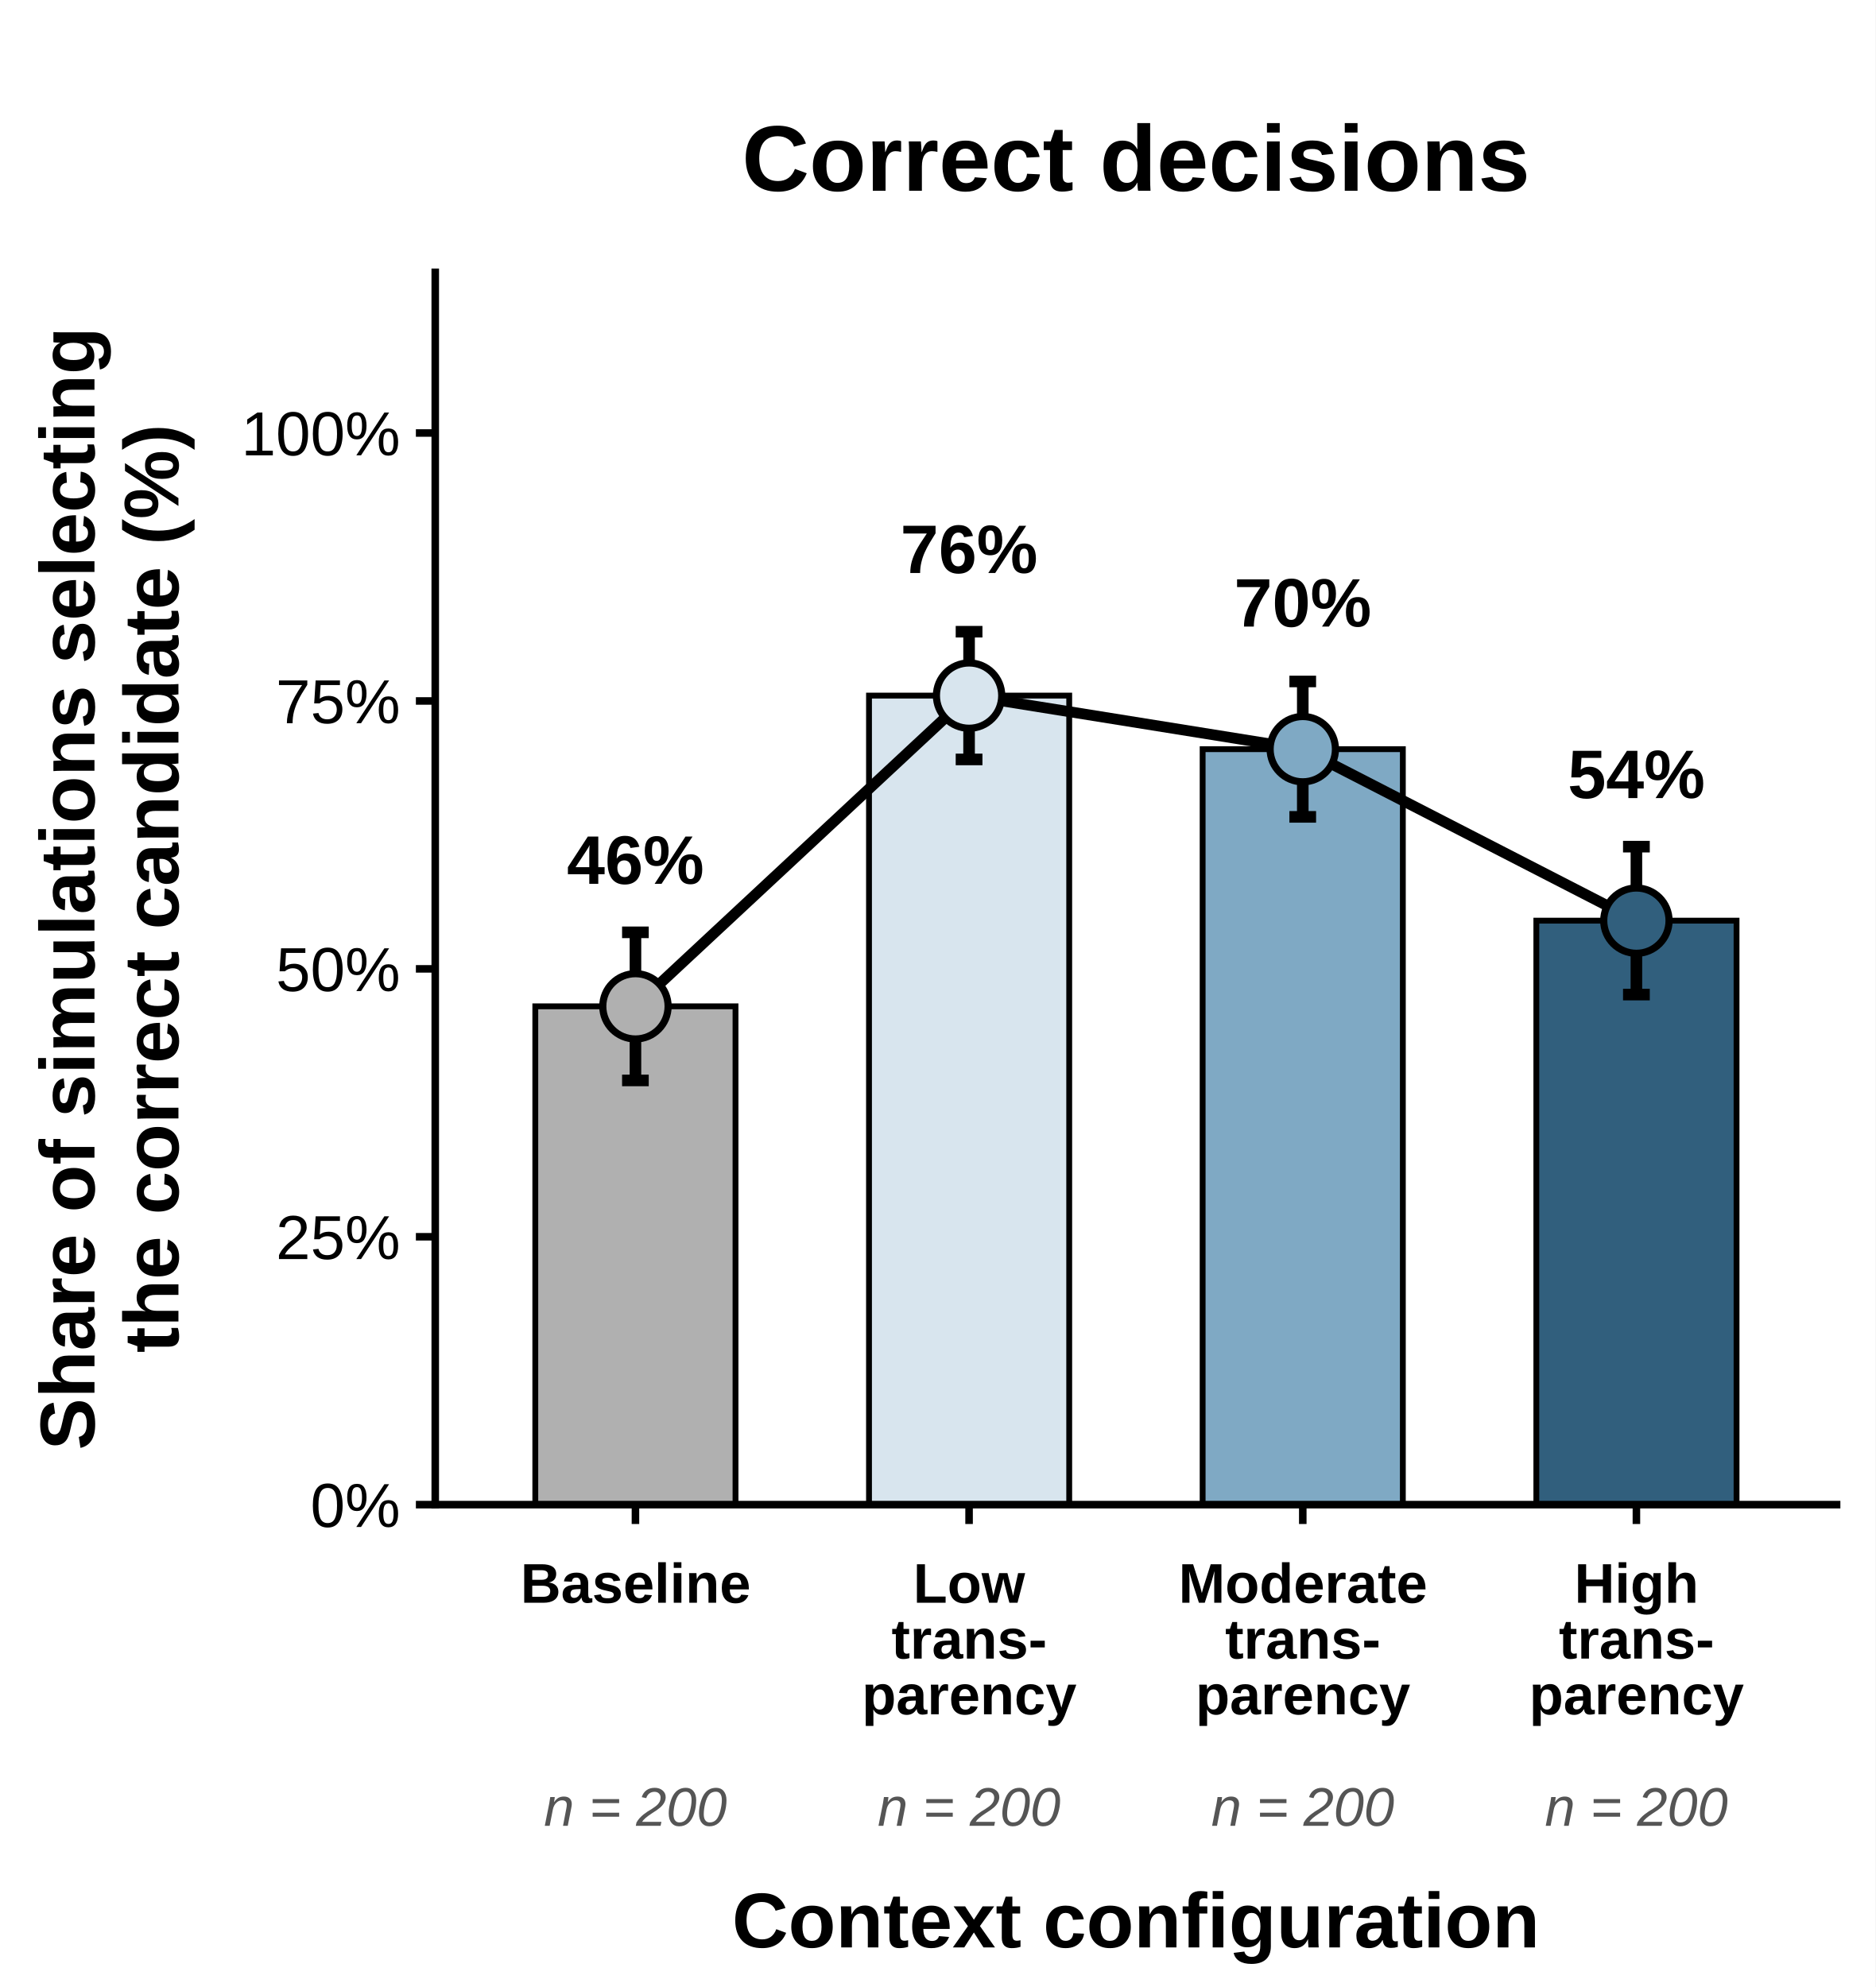
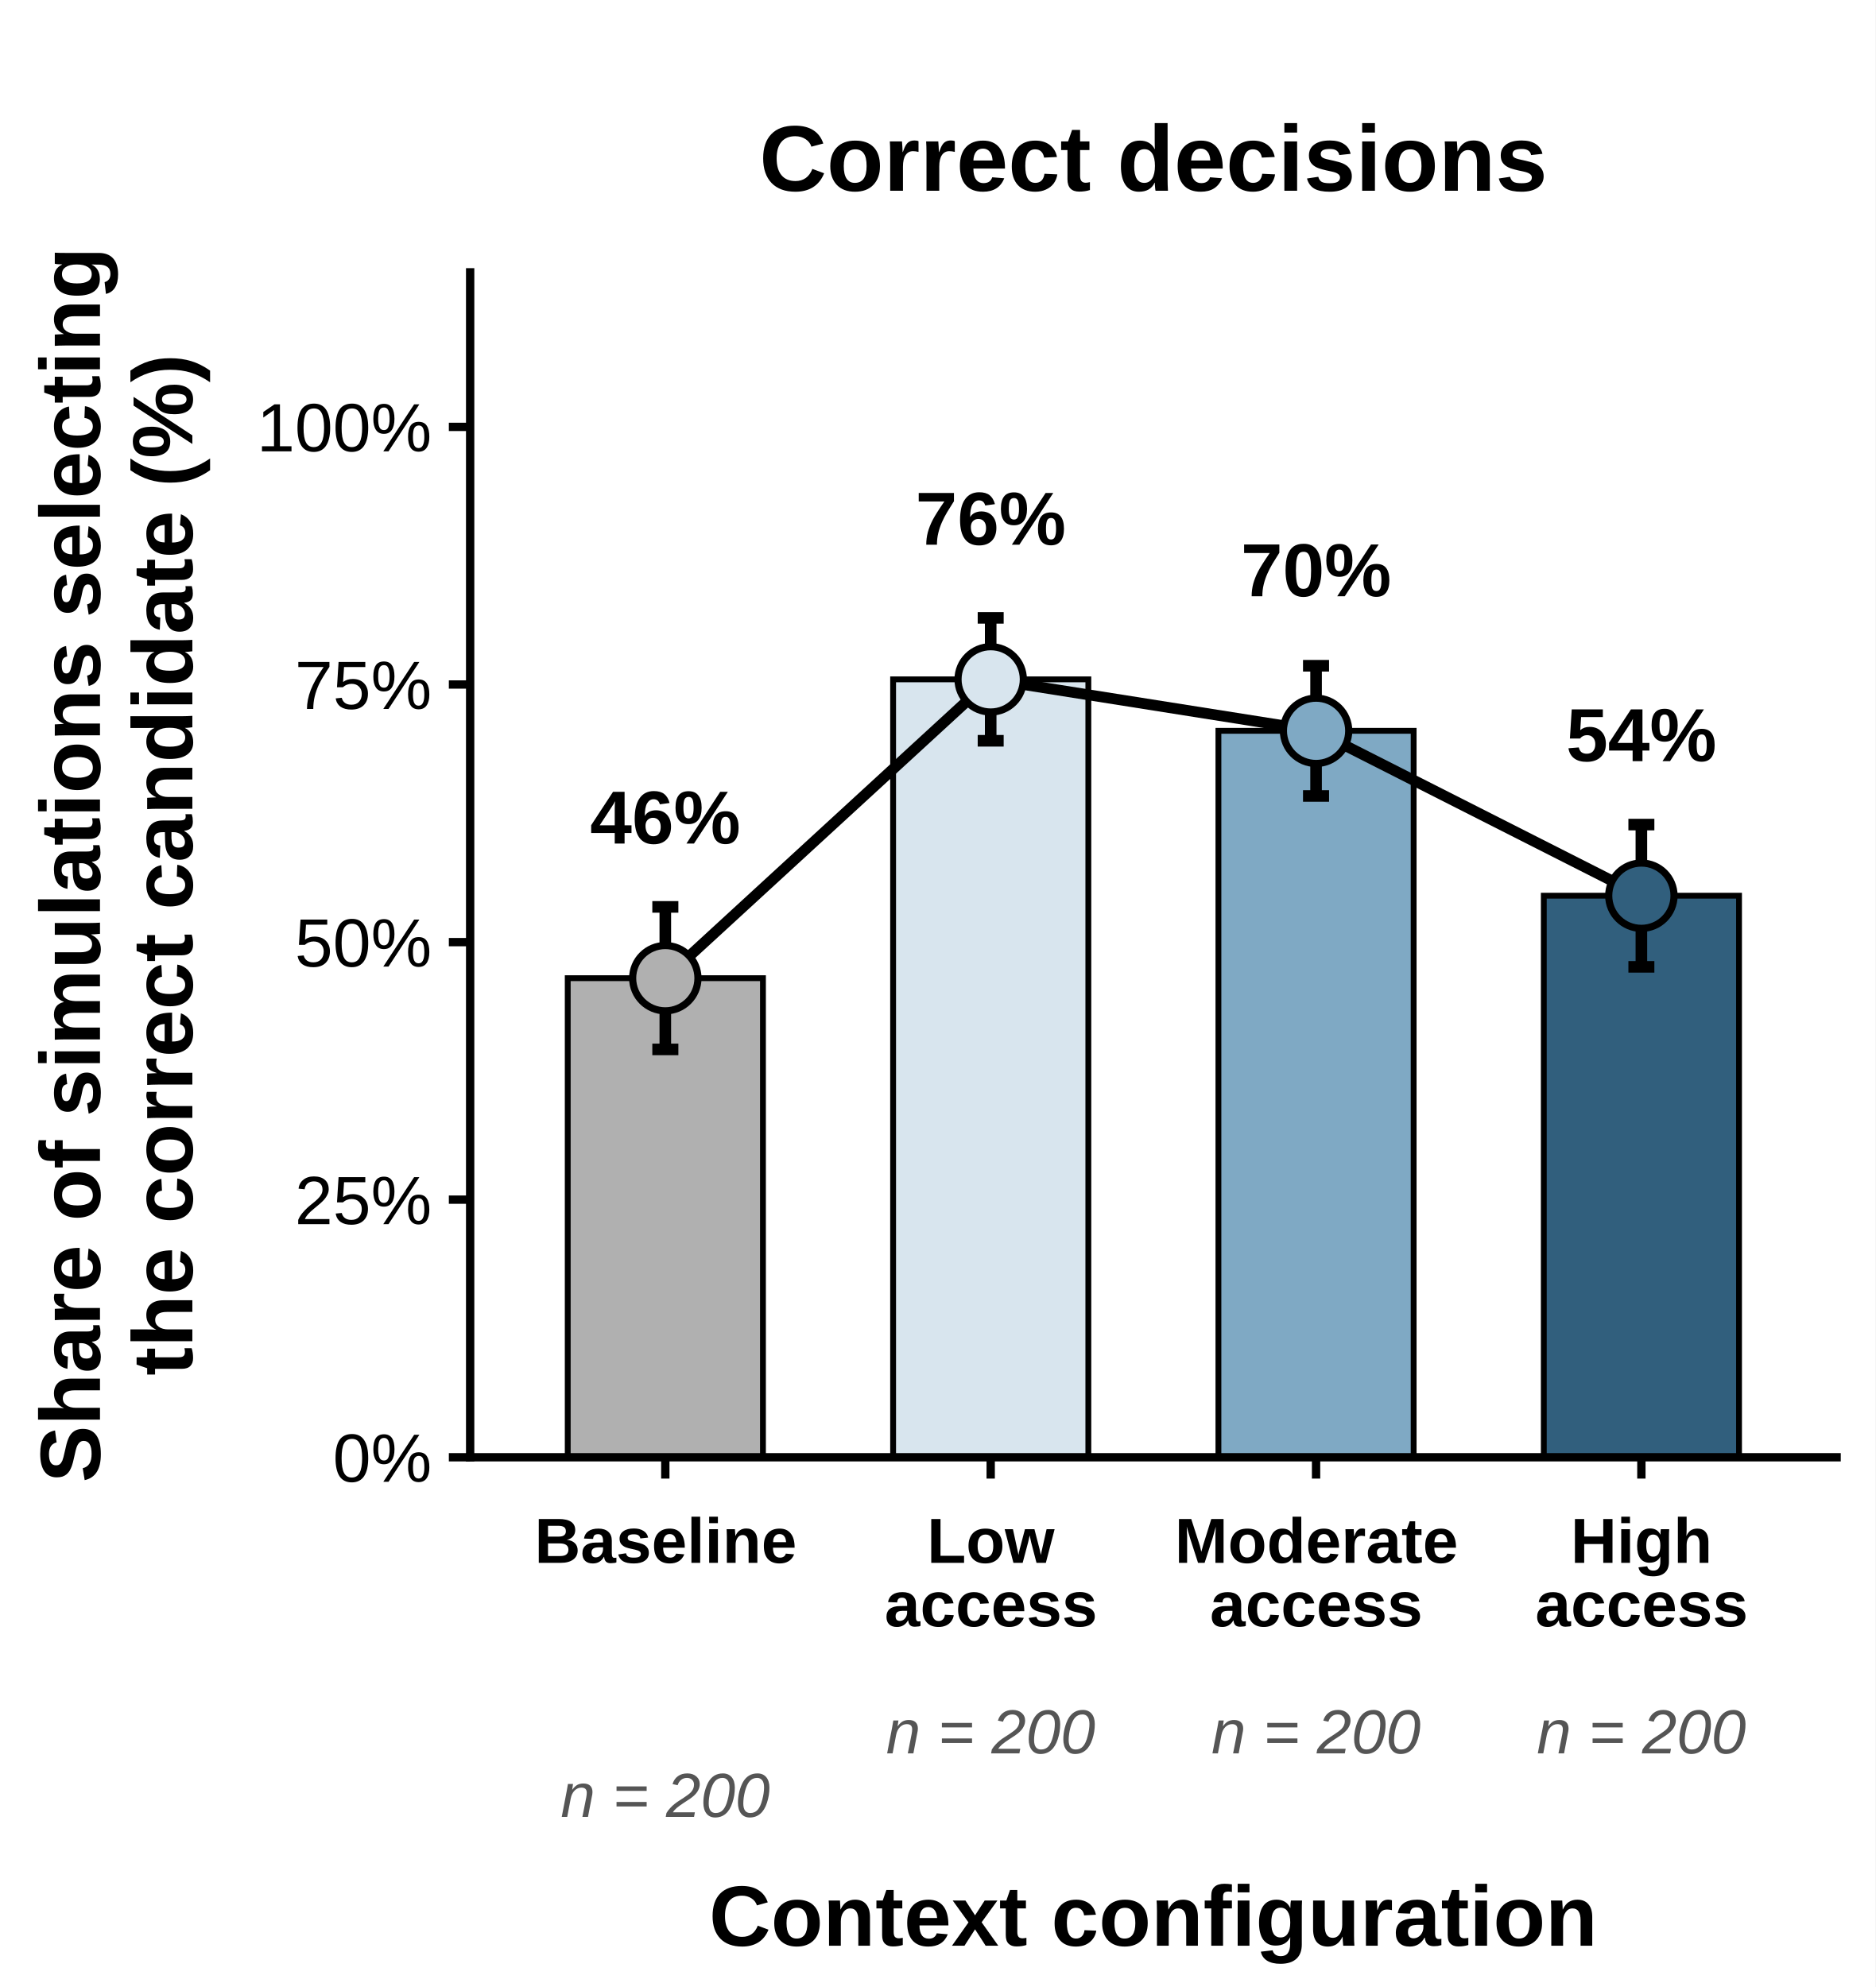
<svg xmlns="http://www.w3.org/2000/svg" width="241.20pt" height="255.60pt" viewBox="0 0 241.20 255.60">
  <g class="svglite">
    <defs>
      <style type="text/css">
    .svglite line, .svglite polyline, .svglite polygon, .svglite path, .svglite rect, .svglite circle {
      fill: none;
      stroke: #000000;
      stroke-linecap: round;
      stroke-linejoin: round;
      stroke-miterlimit: 10.00;
    }
    .svglite text {
      white-space: pre;
    }
    .svglite g.glyphgroup path {
      fill: inherit;
      stroke: none;
    }
  </style>
    </defs>
    <rect width="100%" height="100%" style="stroke: none; fill: #FFFFFF;" />
    <defs>
      <clipPath id="cpMC4wMHwyNDEuMjB8MC4wMHwyNTUuNjA=">
        <rect x="0.00" y="0.00" width="241.20" height="255.60" />
      </clipPath>
    </defs>
    <g clip-path="url(#cpMC4wMHwyNDEuMjB8MC4wMHwyNTUuNjA=)">
-       <rect x="0.00" y="0.00" width="241.20" height="255.60" style="stroke-width: 0.97; stroke: #FFFFFF; fill: #FFFFFF;" />
-       <rect x="55.98" y="35.03" width="180.24" height="158.53" style="stroke-width: 0.97; stroke: none; fill: #FFFFFF;" />
-       <rect x="68.85" y="129.45" width="25.75" height="64.10" style="stroke-width: 0.75; stroke-linecap: butt; stroke-linejoin: miter; fill: #B0B0B0;" />
-       <rect x="111.77" y="89.48" width="25.75" height="104.08" style="stroke-width: 0.75; stroke-linecap: butt; stroke-linejoin: miter; fill: #D8E5EE;" />
-       <rect x="154.68" y="96.37" width="25.75" height="97.18" style="stroke-width: 0.75; stroke-linecap: butt; stroke-linejoin: miter; fill: #7FA9C4;" />
-       <rect x="197.60" y="118.43" width="25.75" height="75.13" style="stroke-width: 0.75; stroke-linecap: butt; stroke-linejoin: miter; fill: #315F7D;" />
-       <polyline points="81.73,129.45 124.64,89.48 167.56,96.37 210.47,118.43 " style="stroke-width: 1.39; stroke-linecap: butt;" />
-       <polyline points="80.01,119.93 83.44,119.93 " style="stroke-width: 1.49; stroke-linecap: butt;" />
-       <polyline points="81.73,119.93 81.73,138.98 " style="stroke-width: 1.49; stroke-linecap: butt;" />
-       <polyline points="80.01,138.98 83.44,138.98 " style="stroke-width: 1.49; stroke-linecap: butt;" />
-       <polyline points="122.92,81.26 126.36,81.26 " style="stroke-width: 1.49; stroke-linecap: butt;" />
-       <polyline points="124.64,81.26 124.64,97.69 " style="stroke-width: 1.49; stroke-linecap: butt;" />
-       <polyline points="122.92,97.69 126.36,97.69 " style="stroke-width: 1.49; stroke-linecap: butt;" />
-       <polyline points="165.84,87.66 169.27,87.66 " style="stroke-width: 1.49; stroke-linecap: butt;" />
-       <polyline points="167.56,87.66 167.56,105.08 " style="stroke-width: 1.49; stroke-linecap: butt;" />
-       <polyline points="165.84,105.08 169.27,105.08 " style="stroke-width: 1.49; stroke-linecap: butt;" />
-       <polyline points="208.75,108.91 212.19,108.91 " style="stroke-width: 1.49; stroke-linecap: butt;" />
-       <polyline points="210.47,108.91 210.47,127.94 " style="stroke-width: 1.49; stroke-linecap: butt;" />
-       <polyline points="208.75,127.94 212.19,127.94 " style="stroke-width: 1.49; stroke-linecap: butt;" />
-       <circle cx="81.73" cy="129.45" r="4.20" style="stroke-width: 0.92; fill: #B0B0B0;" />
-       <circle cx="124.64" cy="89.48" r="4.20" style="stroke-width: 0.92; fill: #D8E5EE;" />
-       <circle cx="167.56" cy="96.37" r="4.20" style="stroke-width: 0.92; fill: #7FA9C4;" />
-       <circle cx="210.47" cy="118.43" r="4.20" style="stroke-width: 0.92; fill: #315F7D;" />
-       <text x="81.73" y="113.69" text-anchor="middle" style="font-size: 8.82px; font-weight: bold; font-family: &quot;Arial&quot;;" textLength="17.64px" lengthAdjust="spacingAndGlyphs">46%</text>
-       <text x="124.64" y="73.71" text-anchor="middle" style="font-size: 8.82px; font-weight: bold; font-family: &quot;Arial&quot;;" textLength="17.64px" lengthAdjust="spacingAndGlyphs">76%</text>
-       <text x="167.56" y="80.60" text-anchor="middle" style="font-size: 8.82px; font-weight: bold; font-family: &quot;Arial&quot;;" textLength="17.64px" lengthAdjust="spacingAndGlyphs">70%</text>
-       <text x="210.47" y="102.66" text-anchor="middle" style="font-size: 8.82px; font-weight: bold; font-family: &quot;Arial&quot;;" textLength="17.64px" lengthAdjust="spacingAndGlyphs">54%</text>
-       <polyline points="55.98,193.55 55.98,35.03 " style="stroke-width: 0.97; stroke-linecap: square;" />
-       <text x="51.49" y="196.42" text-anchor="end" style="font-size: 8.00px; font-family: &quot;Arial&quot;;" textLength="11.56px" lengthAdjust="spacingAndGlyphs">0%</text>
-       <text x="51.49" y="161.96" text-anchor="end" style="font-size: 8.00px; font-family: &quot;Arial&quot;;" textLength="16.02px" lengthAdjust="spacingAndGlyphs">25%</text>
-       <text x="51.49" y="127.49" text-anchor="end" style="font-size: 8.00px; font-family: &quot;Arial&quot;;" textLength="16.02px" lengthAdjust="spacingAndGlyphs">50%</text>
-       <text x="51.49" y="93.03" text-anchor="end" style="font-size: 8.00px; font-family: &quot;Arial&quot;;" textLength="16.02px" lengthAdjust="spacingAndGlyphs">75%</text>
-       <text x="51.49" y="58.57" text-anchor="end" style="font-size: 8.00px; font-family: &quot;Arial&quot;;" textLength="20.47px" lengthAdjust="spacingAndGlyphs">100%</text>
-       <polyline points="53.49,193.55 55.98,193.55 " style="stroke-width: 0.97; stroke-linecap: butt;" />
-       <polyline points="53.49,159.09 55.98,159.09 " style="stroke-width: 0.97; stroke-linecap: butt;" />
-       <polyline points="53.49,124.63 55.98,124.63 " style="stroke-width: 0.97; stroke-linecap: butt;" />
-       <polyline points="53.49,90.17 55.98,90.17 " style="stroke-width: 0.97; stroke-linecap: butt;" />
-       <polyline points="53.49,55.70 55.98,55.70 " style="stroke-width: 0.97; stroke-linecap: butt;" />
-       <polyline points="55.98,193.55 236.22,193.55 " style="stroke-width: 0.97; stroke-linecap: square;" />
-       <polyline points="81.73,196.04 81.73,193.55 " style="stroke-width: 0.97; stroke-linecap: butt;" />
-       <polyline points="124.64,196.04 124.64,193.55 " style="stroke-width: 0.97; stroke-linecap: butt;" />
-       <polyline points="167.56,196.04 167.56,193.55 " style="stroke-width: 0.97; stroke-linecap: butt;" />
-       <polyline points="210.47,196.04 210.47,193.55 " style="stroke-width: 0.97; stroke-linecap: butt;" />
-       <text x="66.94" y="206.17" style="font-size: 7.20px; font-weight: bold; font-family: &quot;Arial&quot;;" textLength="29.58px" lengthAdjust="spacingAndGlyphs">Baseline</text>
-       <text x="69.96" y="234.87" style="font-size: 7.00px; font-style: italic;fill: #555555; font-family: &quot;Arial&quot;;" textLength="3.89px" lengthAdjust="spacingAndGlyphs">n</text>
-       <text x="75.79" y="234.87" style="font-size: 7.00px; font-style: italic;fill: #555555; font-family: &quot;Arial&quot;;" textLength="4.09px" lengthAdjust="spacingAndGlyphs">=</text>
-       <text x="81.82" y="234.87" style="font-size: 7.00px; font-style: italic;fill: #555555; font-family: &quot;Arial&quot;;" textLength="11.67px" lengthAdjust="spacingAndGlyphs">200</text>
-       <text x="117.45" y="206.17" style="font-size: 7.20px; font-weight: bold; font-family: &quot;Arial&quot;;" textLength="14.38px" lengthAdjust="spacingAndGlyphs">Low</text>
-       <text x="114.66" y="213.35" style="font-size: 7.20px; font-weight: bold; font-family: &quot;Arial&quot;;" textLength="19.97px" lengthAdjust="spacingAndGlyphs">trans-</text>
-       <text x="110.85" y="220.52" style="font-size: 7.20px; font-weight: bold; font-family: &quot;Arial&quot;;" textLength="27.58px" lengthAdjust="spacingAndGlyphs">parency</text>
-       <text x="112.88" y="234.87" style="font-size: 7.00px; font-style: italic;fill: #555555; font-family: &quot;Arial&quot;;" textLength="3.89px" lengthAdjust="spacingAndGlyphs">n</text>
-       <text x="118.70" y="234.87" style="font-size: 7.00px; font-style: italic;fill: #555555; font-family: &quot;Arial&quot;;" textLength="4.09px" lengthAdjust="spacingAndGlyphs">=</text>
-       <text x="124.73" y="234.87" style="font-size: 7.00px; font-style: italic;fill: #555555; font-family: &quot;Arial&quot;;" textLength="11.67px" lengthAdjust="spacingAndGlyphs">200</text>
-       <text x="151.58" y="206.17" style="font-size: 7.20px; font-weight: bold; font-family: &quot;Arial&quot;;" textLength="31.95px" lengthAdjust="spacingAndGlyphs">Moderate</text>
-       <text x="157.57" y="213.35" style="font-size: 7.20px; font-weight: bold; font-family: &quot;Arial&quot;;" textLength="19.97px" lengthAdjust="spacingAndGlyphs">trans-</text>
-       <text x="153.77" y="220.52" style="font-size: 7.20px; font-weight: bold; font-family: &quot;Arial&quot;;" textLength="27.58px" lengthAdjust="spacingAndGlyphs">parency</text>
-       <text x="155.79" y="234.87" style="font-size: 7.00px; font-style: italic;fill: #555555; font-family: &quot;Arial&quot;;" textLength="3.89px" lengthAdjust="spacingAndGlyphs">n</text>
-       <text x="161.62" y="234.87" style="font-size: 7.00px; font-style: italic;fill: #555555; font-family: &quot;Arial&quot;;" textLength="4.09px" lengthAdjust="spacingAndGlyphs">=</text>
-       <text x="167.65" y="234.87" style="font-size: 7.00px; font-style: italic;fill: #555555; font-family: &quot;Arial&quot;;" textLength="11.67px" lengthAdjust="spacingAndGlyphs">200</text>
-       <text x="202.49" y="206.17" style="font-size: 7.20px; font-weight: bold; font-family: &quot;Arial&quot;;" textLength="15.97px" lengthAdjust="spacingAndGlyphs">High</text>
-       <text x="200.49" y="213.35" style="font-size: 7.20px; font-weight: bold; font-family: &quot;Arial&quot;;" textLength="19.97px" lengthAdjust="spacingAndGlyphs">trans-</text>
-       <text x="196.68" y="220.52" style="font-size: 7.20px; font-weight: bold; font-family: &quot;Arial&quot;;" textLength="27.58px" lengthAdjust="spacingAndGlyphs">parency</text>
-       <text x="198.70" y="234.87" style="font-size: 7.00px; font-style: italic;fill: #555555; font-family: &quot;Arial&quot;;" textLength="3.89px" lengthAdjust="spacingAndGlyphs">n</text>
-       <text x="204.53" y="234.87" style="font-size: 7.00px; font-style: italic;fill: #555555; font-family: &quot;Arial&quot;;" textLength="4.09px" lengthAdjust="spacingAndGlyphs">=</text>
-       <text x="210.56" y="234.87" style="font-size: 7.00px; font-style: italic;fill: #555555; font-family: &quot;Arial&quot;;" textLength="11.67px" lengthAdjust="spacingAndGlyphs">200</text>
-       <text x="146.10" y="250.51" text-anchor="middle" style="font-size: 10.00px; font-weight: bold; font-family: &quot;Arial&quot;;" textLength="103.89px" lengthAdjust="spacingAndGlyphs">Context configuration</text>
-       <text transform="translate(12.15,114.29) rotate(-90)" text-anchor="middle" style="font-size: 10.00px; font-weight: bold; font-family: &quot;Arial&quot;;" textLength="144.52px" lengthAdjust="spacingAndGlyphs">Share of simulations selecting</text>
-       <text transform="translate(22.95,114.29) rotate(-90)" text-anchor="middle" style="font-size: 10.00px; font-weight: bold; font-family: &quot;Arial&quot;;" textLength="119.48px" lengthAdjust="spacingAndGlyphs">the correct candidate (%)</text>
-       <text x="146.10" y="24.54" text-anchor="middle" style="font-size: 12.00px; font-weight: bold; font-family: &quot;Arial&quot;;" textLength="101.34px" lengthAdjust="spacingAndGlyphs">Correct decisions</text>
+       <rect x="-0" y="0.00" width="241.20" height="255.60" style="stroke-width: 1.07; stroke: #FFFFFF; fill: #FFFFFF;" />
+       <rect x="60.47" y="35.03" width="175.75" height="152.43" style="stroke-width: 1.07; stroke: none; fill: #FFFFFF;" />
+       <rect x="73.02" y="125.83" width="25.11" height="61.64" style="stroke-width: 0.75; stroke-linecap: butt; stroke-linejoin: miter; fill: #B0B0B0;" />
+       <rect x="114.87" y="87.39" width="25.11" height="100.08" style="stroke-width: 0.75; stroke-linecap: butt; stroke-linejoin: miter; fill: #D8E5EE;" />
+       <rect x="156.71" y="94.01" width="25.11" height="93.45" style="stroke-width: 0.75; stroke-linecap: butt; stroke-linejoin: miter; fill: #7FA9C4;" />
+       <rect x="198.56" y="115.22" width="25.11" height="72.24" style="stroke-width: 0.75; stroke-linecap: butt; stroke-linejoin: miter; fill: #315F7D;" />
+       <polyline points="85.57,125.83 127.42,87.39 169.27,94.01 211.11,115.22 " style="stroke-width: 1.39; stroke-linecap: butt;" />
+       <polyline points="83.90,116.66 87.25,116.66 " style="stroke-width: 1.49; stroke-linecap: butt;" />
+       <polyline points="85.57,116.66 85.57,134.99 " style="stroke-width: 1.49; stroke-linecap: butt;" />
+       <polyline points="83.90,134.99 87.25,134.99 " style="stroke-width: 1.49; stroke-linecap: butt;" />
+       <polyline points="125.75,79.48 129.09,79.48 " style="stroke-width: 1.49; stroke-linecap: butt;" />
+       <polyline points="127.42,79.48 127.42,95.29 " style="stroke-width: 1.49; stroke-linecap: butt;" />
+       <polyline points="125.75,95.29 129.09,95.29 " style="stroke-width: 1.49; stroke-linecap: butt;" />
+       <polyline points="167.59,85.64 170.94,85.64 " style="stroke-width: 1.49; stroke-linecap: butt;" />
+       <polyline points="169.27,85.64 169.27,102.39 " style="stroke-width: 1.49; stroke-linecap: butt;" />
+       <polyline points="167.59,102.39 170.94,102.39 " style="stroke-width: 1.49; stroke-linecap: butt;" />
+       <polyline points="209.44,106.07 212.78,106.07 " style="stroke-width: 1.49; stroke-linecap: butt;" />
+       <polyline points="211.11,106.07 211.11,124.37 " style="stroke-width: 1.49; stroke-linecap: butt;" />
+       <polyline points="209.44,124.37 212.78,124.37 " style="stroke-width: 1.49; stroke-linecap: butt;" />
+       <circle cx="85.57" cy="125.83" r="4.20" style="stroke-width: 0.92; fill: #B0B0B0;" />
+       <circle cx="127.42" cy="87.39" r="4.20" style="stroke-width: 0.92; fill: #D8E5EE;" />
+       <circle cx="169.27" cy="94.01" r="4.20" style="stroke-width: 0.92; fill: #7FA9C4;" />
+       <circle cx="211.11" cy="115.22" r="4.20" style="stroke-width: 0.92; fill: #315F7D;" />
+       <text x="85.57" y="108.51" text-anchor="middle" style="font-size: 9.67px; font-weight: bold; font-family: &quot;Arial&quot;;" textLength="19.34px" lengthAdjust="spacingAndGlyphs">46%</text>
+       <text x="127.42" y="70.07" text-anchor="middle" style="font-size: 9.67px; font-weight: bold; font-family: &quot;Arial&quot;;" textLength="19.34px" lengthAdjust="spacingAndGlyphs">76%</text>
+       <text x="169.27" y="76.70" text-anchor="middle" style="font-size: 9.67px; font-weight: bold; font-family: &quot;Arial&quot;;" textLength="19.34px" lengthAdjust="spacingAndGlyphs">70%</text>
+       <text x="211.11" y="97.91" text-anchor="middle" style="font-size: 9.67px; font-weight: bold; font-family: &quot;Arial&quot;;" textLength="19.34px" lengthAdjust="spacingAndGlyphs">54%</text>
+       <polyline points="60.47,187.46 60.47,35.03 " style="stroke-width: 1.07; stroke-linecap: square;" />
+       <text x="55.53" y="190.61" text-anchor="end" style="font-size: 8.80px; font-family: &quot;Arial&quot;;" textLength="12.72px" lengthAdjust="spacingAndGlyphs">0%</text>
+       <text x="55.53" y="157.47" text-anchor="end" style="font-size: 8.80px; font-family: &quot;Arial&quot;;" textLength="17.61px" lengthAdjust="spacingAndGlyphs">25%</text>
+       <text x="55.53" y="124.34" text-anchor="end" style="font-size: 8.80px; font-family: &quot;Arial&quot;;" textLength="17.61px" lengthAdjust="spacingAndGlyphs">50%</text>
+       <text x="55.53" y="91.20" text-anchor="end" style="font-size: 8.80px; font-family: &quot;Arial&quot;;" textLength="17.61px" lengthAdjust="spacingAndGlyphs">75%</text>
+       <text x="55.53" y="58.06" text-anchor="end" style="font-size: 8.80px; font-family: &quot;Arial&quot;;" textLength="22.50px" lengthAdjust="spacingAndGlyphs">100%</text>
+       <polyline points="57.73,187.46 60.47,187.46 " style="stroke-width: 1.07; stroke-linecap: butt;" />
+       <polyline points="57.73,154.32 60.47,154.32 " style="stroke-width: 1.07; stroke-linecap: butt;" />
+       <polyline points="57.73,121.19 60.47,121.19 " style="stroke-width: 1.07; stroke-linecap: butt;" />
+       <polyline points="57.73,88.05 60.47,88.05 " style="stroke-width: 1.07; stroke-linecap: butt;" />
+       <polyline points="57.73,54.91 60.47,54.91 " style="stroke-width: 1.07; stroke-linecap: butt;" />
+       <polyline points="60.47,187.46 236.22,187.46 " style="stroke-width: 1.07; stroke-linecap: square;" />
+       <polyline points="85.57,190.20 85.57,187.46 " style="stroke-width: 1.07; stroke-linecap: butt;" />
+       <polyline points="127.42,190.20 127.42,187.46 " style="stroke-width: 1.07; stroke-linecap: butt;" />
+       <polyline points="169.27,190.20 169.27,187.46 " style="stroke-width: 1.07; stroke-linecap: butt;" />
+       <polyline points="211.11,190.20 211.11,187.46 " style="stroke-width: 1.07; stroke-linecap: butt;" />
+       <text x="68.75" y="201.04" style="font-size: 8.20px; font-weight: bold; font-family: &quot;Arial&quot;;" textLength="33.66px" lengthAdjust="spacingAndGlyphs">Baseline</text>
+       <text x="72.11" y="233.72" style="font-size: 8.00px; font-style: italic;fill: #555555; font-family: &quot;Arial&quot;;" textLength="4.45px" lengthAdjust="spacingAndGlyphs">n</text>
+       <text x="78.78" y="233.72" style="font-size: 8.00px; font-style: italic;fill: #555555; font-family: &quot;Arial&quot;;" textLength="4.67px" lengthAdjust="spacingAndGlyphs">=</text>
+       <text x="85.67" y="233.72" style="font-size: 8.00px; font-style: italic;fill: #555555; font-family: &quot;Arial&quot;;" textLength="13.36px" lengthAdjust="spacingAndGlyphs">200</text>
+       <text x="119.23" y="201.04" style="font-size: 8.20px; font-weight: bold; font-family: &quot;Arial&quot;;" textLength="16.38px" lengthAdjust="spacingAndGlyphs">Low</text>
+       <text x="113.78" y="209.21" style="font-size: 8.20px; font-weight: bold; font-family: &quot;Arial&quot;;" textLength="27.28px" lengthAdjust="spacingAndGlyphs">access</text>
+       <text x="113.96" y="225.55" style="font-size: 8.00px; font-style: italic;fill: #555555; font-family: &quot;Arial&quot;;" textLength="4.45px" lengthAdjust="spacingAndGlyphs">n</text>
+       <text x="120.63" y="225.55" style="font-size: 8.00px; font-style: italic;fill: #555555; font-family: &quot;Arial&quot;;" textLength="4.67px" lengthAdjust="spacingAndGlyphs">=</text>
+       <text x="127.52" y="225.55" style="font-size: 8.00px; font-style: italic;fill: #555555; font-family: &quot;Arial&quot;;" textLength="13.36px" lengthAdjust="spacingAndGlyphs">200</text>
+       <text x="151.09" y="201.04" style="font-size: 8.20px; font-weight: bold; font-family: &quot;Arial&quot;;" textLength="36.36px" lengthAdjust="spacingAndGlyphs">Moderate</text>
+       <text x="155.62" y="209.21" style="font-size: 8.20px; font-weight: bold; font-family: &quot;Arial&quot;;" textLength="27.28px" lengthAdjust="spacingAndGlyphs">access</text>
+       <text x="155.80" y="225.55" style="font-size: 8.00px; font-style: italic;fill: #555555; font-family: &quot;Arial&quot;;" textLength="4.45px" lengthAdjust="spacingAndGlyphs">n</text>
+       <text x="162.48" y="225.55" style="font-size: 8.00px; font-style: italic;fill: #555555; font-family: &quot;Arial&quot;;" textLength="4.67px" lengthAdjust="spacingAndGlyphs">=</text>
+       <text x="169.37" y="225.55" style="font-size: 8.00px; font-style: italic;fill: #555555; font-family: &quot;Arial&quot;;" textLength="13.36px" lengthAdjust="spacingAndGlyphs">200</text>
+       <text x="202.02" y="201.04" style="font-size: 8.20px; font-weight: bold; font-family: &quot;Arial&quot;;" textLength="18.19px" lengthAdjust="spacingAndGlyphs">High</text>
+       <text x="197.47" y="209.21" style="font-size: 8.20px; font-weight: bold; font-family: &quot;Arial&quot;;" textLength="27.28px" lengthAdjust="spacingAndGlyphs">access</text>
+       <text x="197.65" y="225.55" style="font-size: 8.00px; font-style: italic;fill: #555555; font-family: &quot;Arial&quot;;" textLength="4.45px" lengthAdjust="spacingAndGlyphs">n</text>
+       <text x="204.32" y="225.55" style="font-size: 8.00px; font-style: italic;fill: #555555; font-family: &quot;Arial&quot;;" textLength="4.67px" lengthAdjust="spacingAndGlyphs">=</text>
+       <text x="211.21" y="225.55" style="font-size: 8.00px; font-style: italic;fill: #555555; font-family: &quot;Arial&quot;;" textLength="13.36px" lengthAdjust="spacingAndGlyphs">200</text>
+       <text x="148.34" y="250.29" text-anchor="middle" style="font-size: 11.00px; font-weight: bold; font-family: &quot;Arial&quot;;" textLength="114.28px" lengthAdjust="spacingAndGlyphs">Context configuration</text>
+       <text transform="translate(12.86,111.24) rotate(-90)" text-anchor="middle" style="font-size: 11.00px; font-weight: bold; font-family: &quot;Arial&quot;;" textLength="159.03px" lengthAdjust="spacingAndGlyphs">Share of simulations selecting</text>
+       <text transform="translate(24.74,111.24) rotate(-90)" text-anchor="middle" style="font-size: 11.00px; font-weight: bold; font-family: &quot;Arial&quot;;" textLength="131.47px" lengthAdjust="spacingAndGlyphs">the correct candidate (%)</text>
+       <text x="148.34" y="24.54" text-anchor="middle" style="font-size: 12.00px; font-weight: bold; font-family: &quot;Arial&quot;;" textLength="101.34px" lengthAdjust="spacingAndGlyphs">Correct decisions</text>
    </g>
  </g>
</svg>
